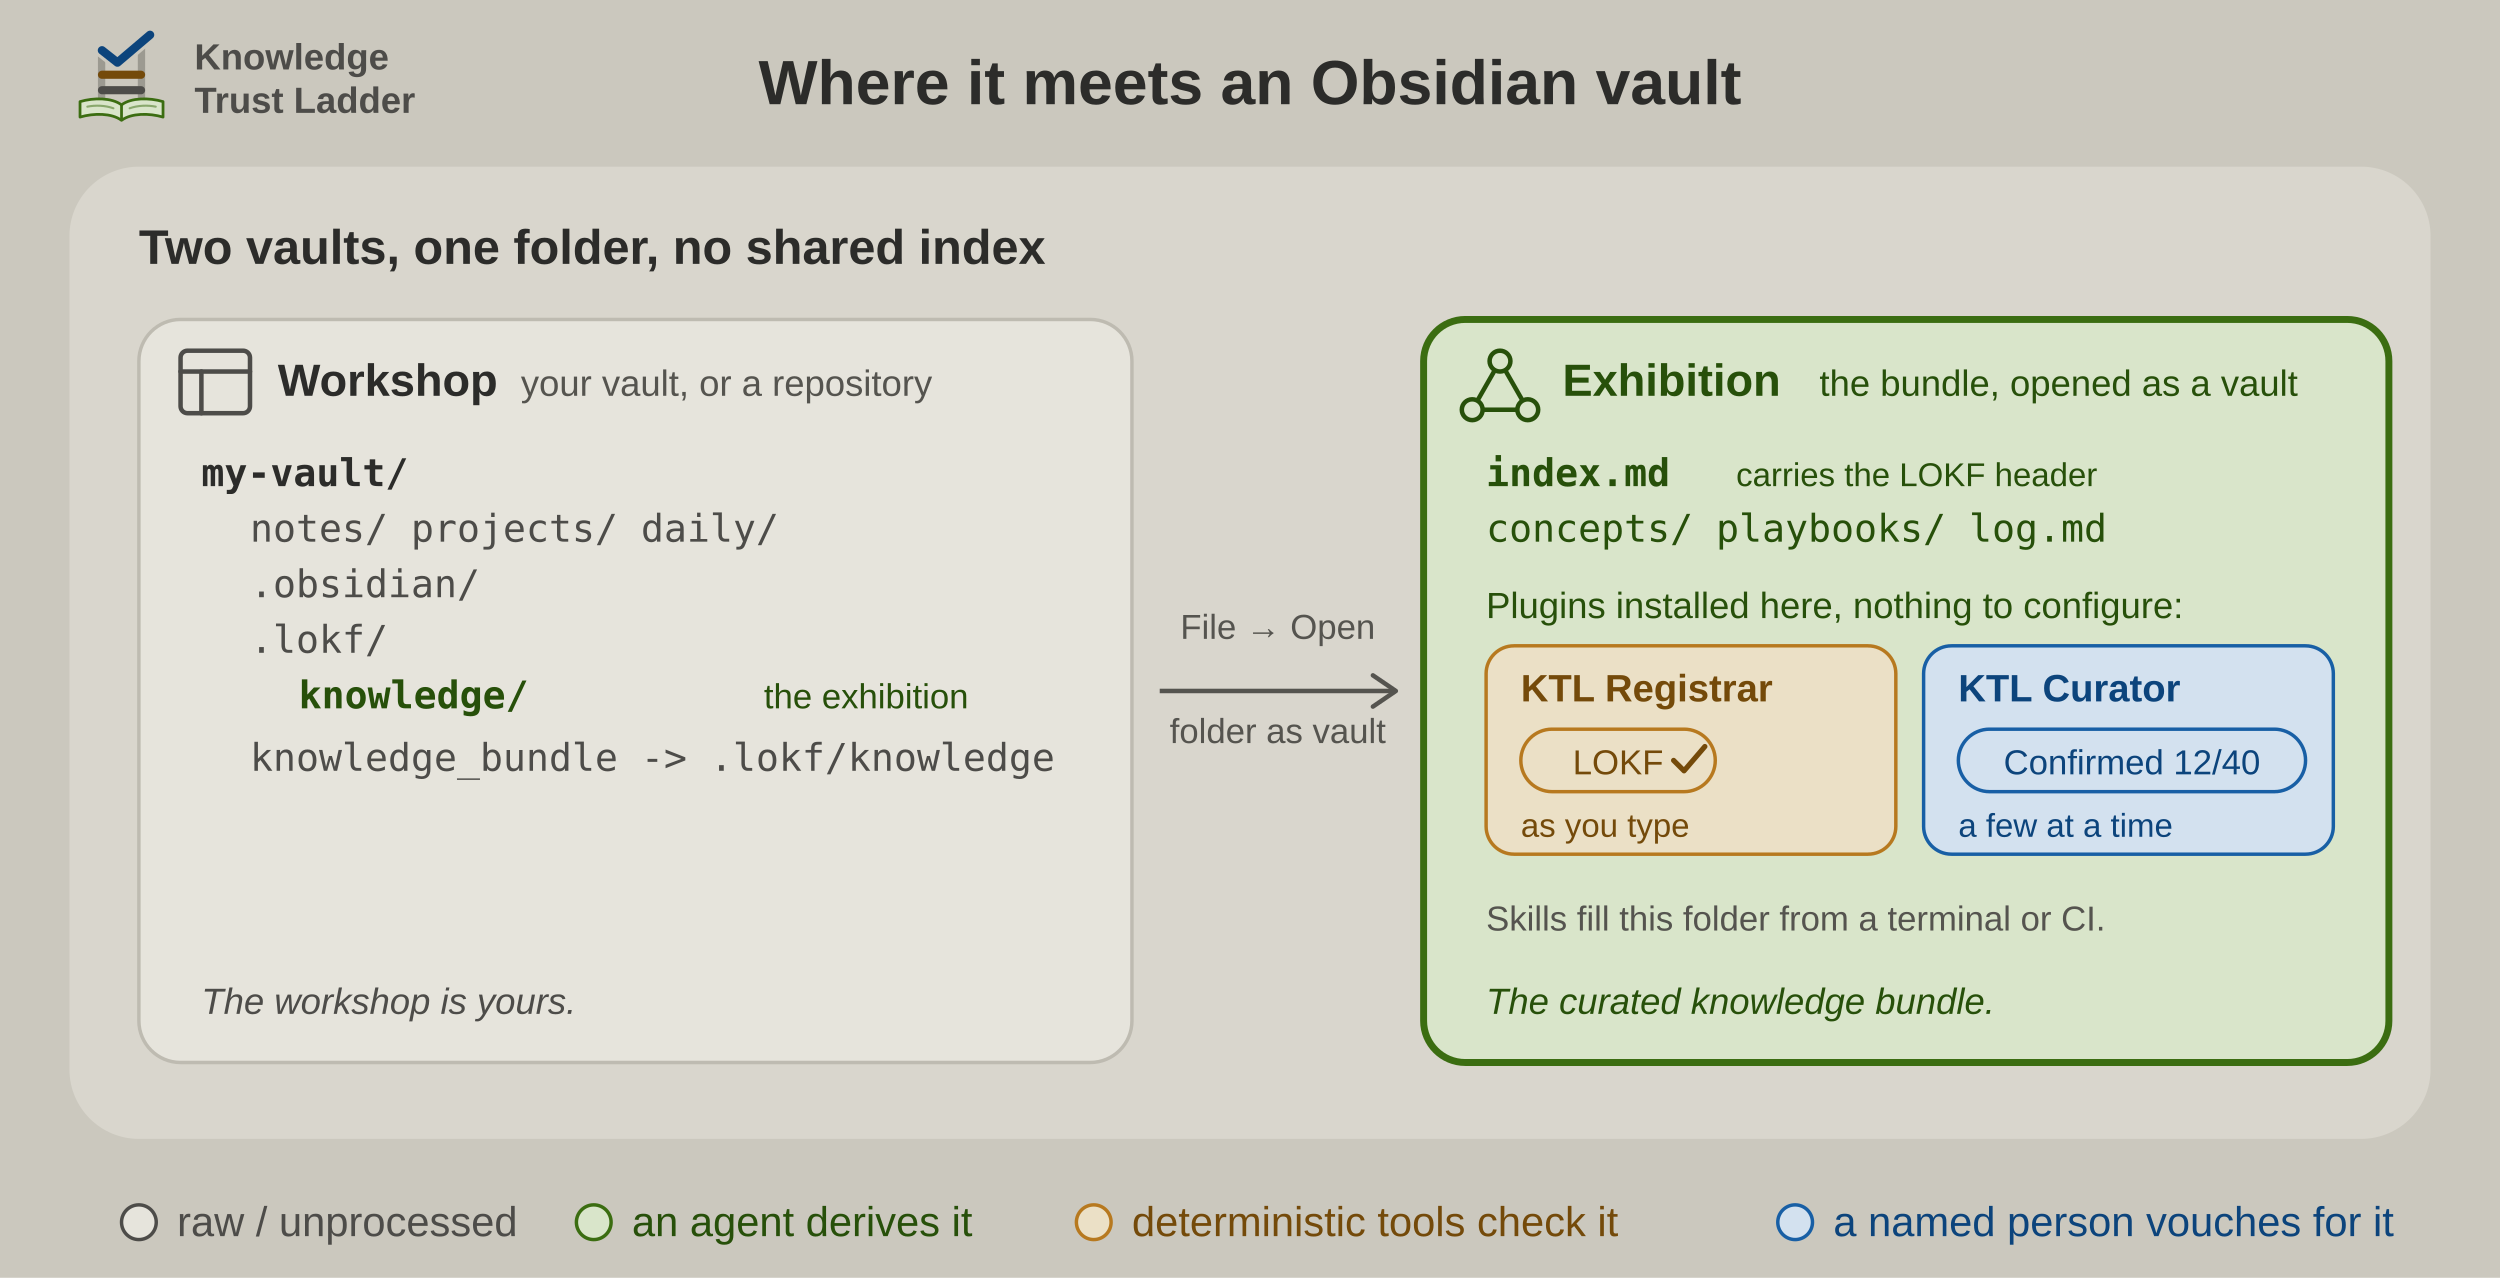
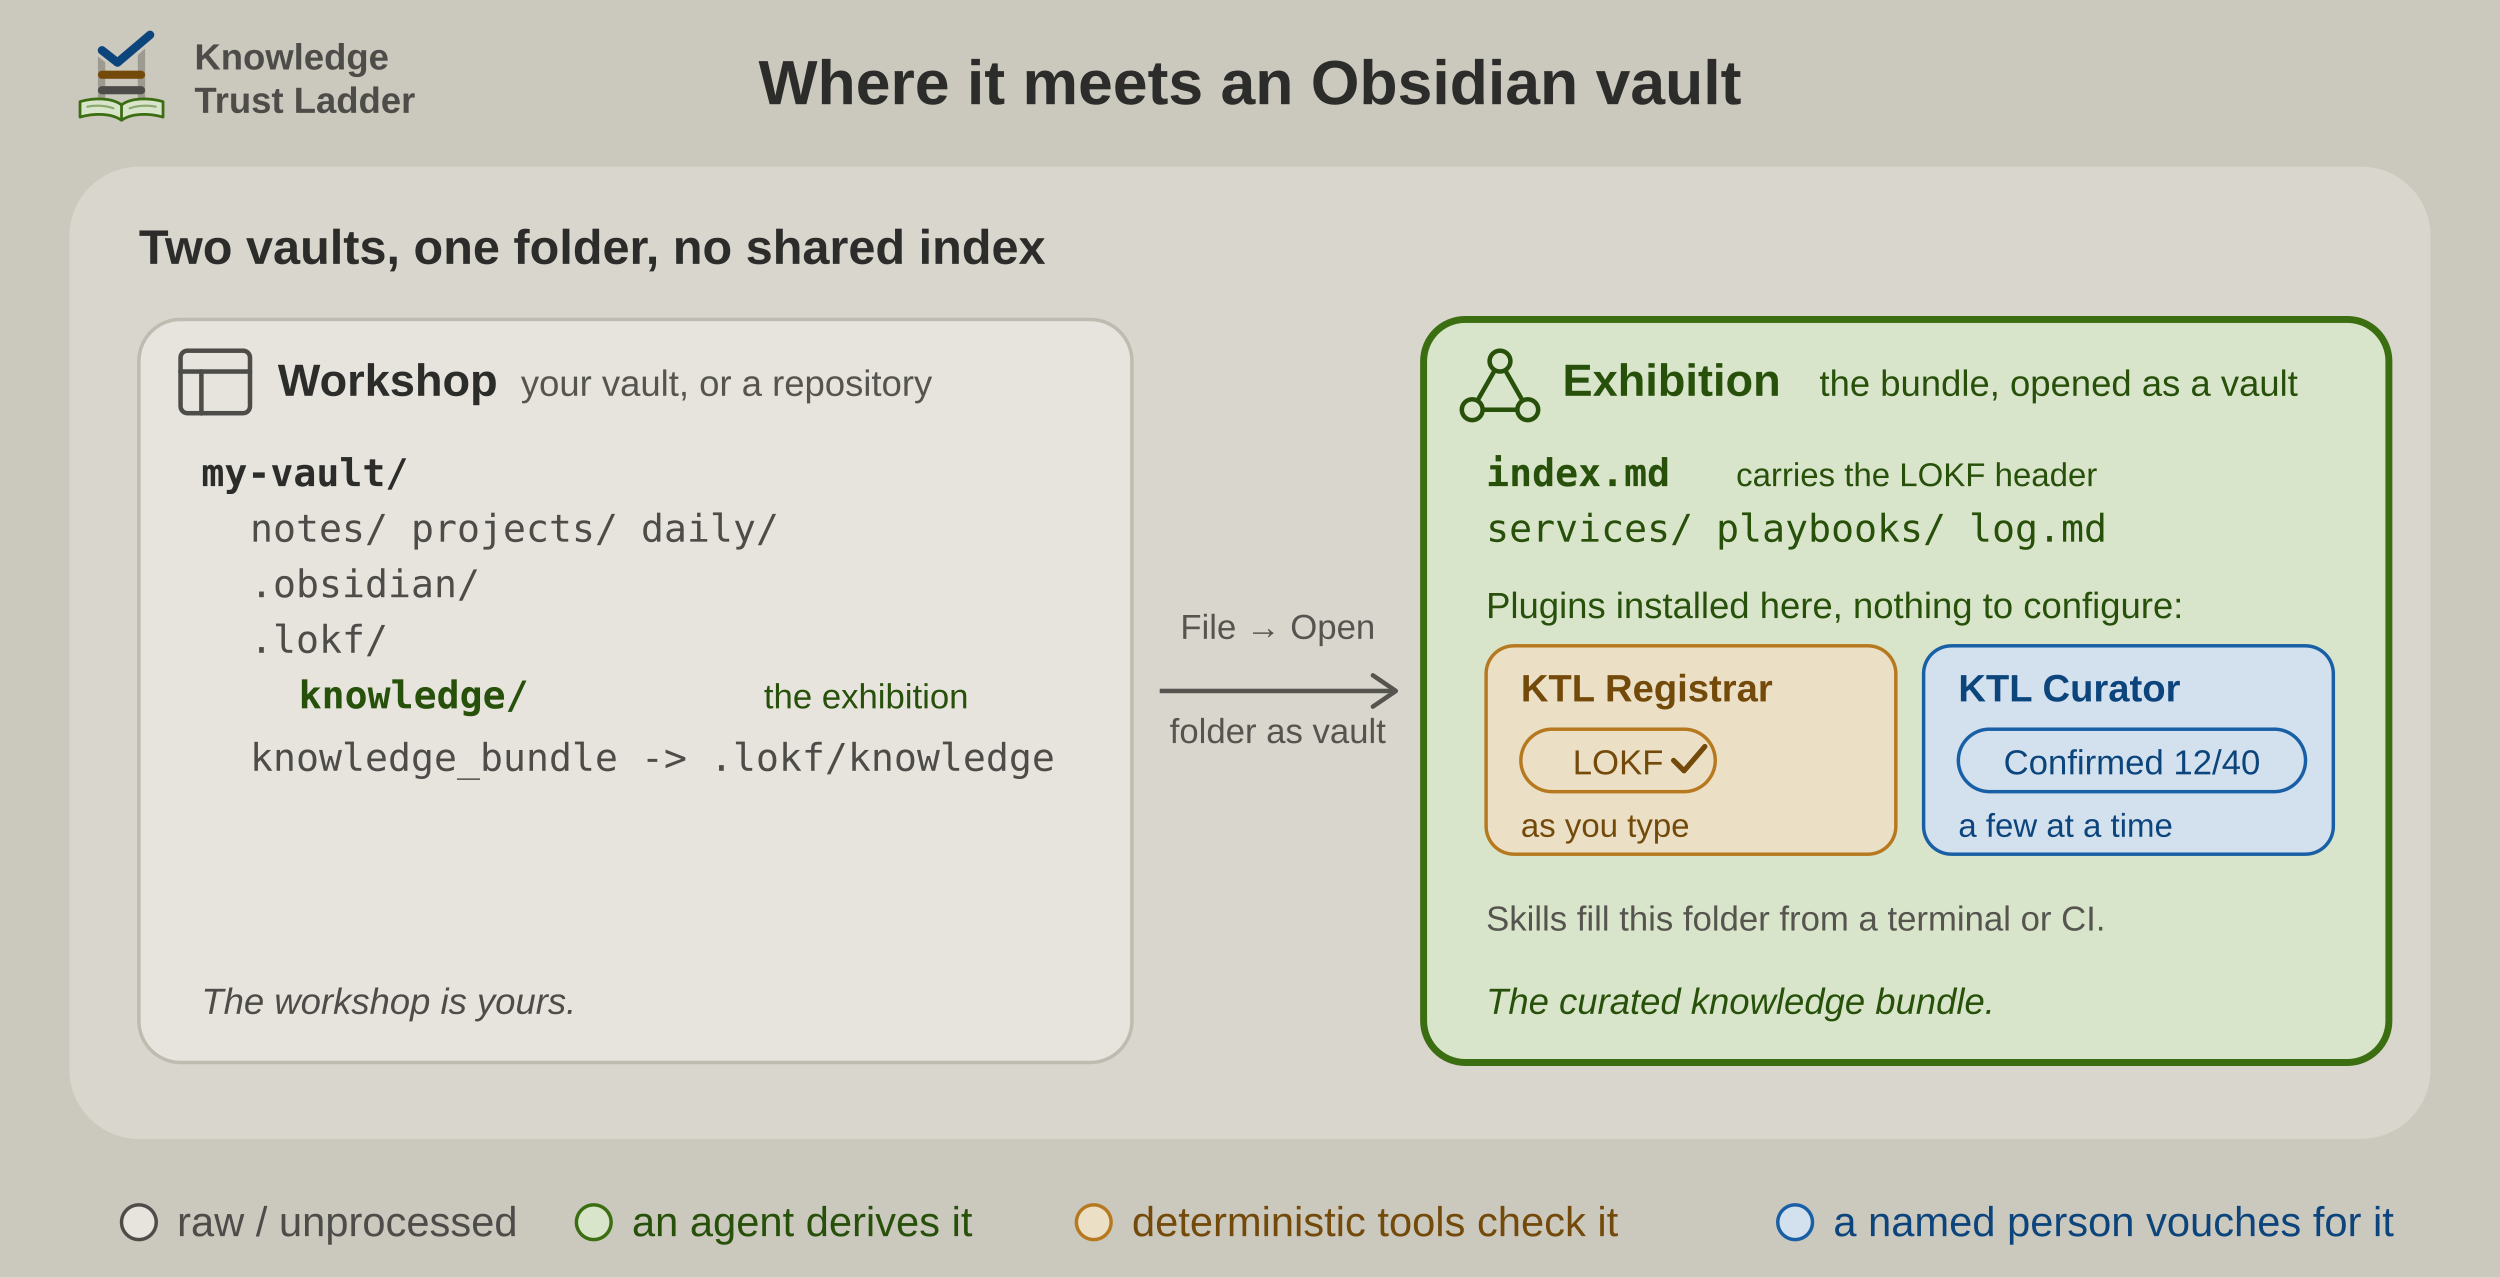
<svg xmlns="http://www.w3.org/2000/svg" width="720" height="368" viewBox="0 0 720 368" role="img" aria-labelledby="t d">
  <rect width="720" height="368" fill="#CBC8BE" />
  <g transform="translate(20,7) scale(0.46875)">
    <rect x="17.5" y="12" width="4.5" height="38" rx="2.25" fill="#9C9A91" />
    <rect x="42" y="12" width="4.5" height="38" rx="2.25" fill="#9C9A91" />
    <rect x="17.5" y="38" width="29" height="5" rx="2.5" fill="#4D4C49" />
    <rect x="17.5" y="28.5" width="29" height="5" rx="2.5" fill="#744A0A" />
    <path d="M20 16 L29.5 23.5 L49.5 6.5" fill="none" stroke="#CBC8BE" stroke-width="9" stroke-linecap="round" stroke-linejoin="round" />
    <path d="M20 16 L29.5 23.5 L49.5 6.5" fill="none" stroke="#0C447C" stroke-width="5.2" stroke-linecap="round" stroke-linejoin="round" />
    <path d="M32 49.5 C26 45 15 45 6.5 47.5 v9.5 C15 54.5 26 54.5 32 59 C38 54.5 49 54.5 57.5 57 v-9.5 C49 45 38 45 32 49.5 z" fill="#D9E5CA" stroke="#3B6D11" stroke-width="1.7" stroke-linejoin="round" />
    <line x1="32" y1="49.5" x2="32" y2="59" stroke="#3B6D11" stroke-width="1.7" />
    <path d="M11 50.6 C16 49.6 22 49.8 27 51.6 M37 51.6 C42 49.8 48 49.6 53 50.6" fill="none" stroke="#3B6D11" stroke-opacity=".5" stroke-width="1.3" stroke-linecap="round" />
  </g>
  <text x="56" y="20" font-family="Arial, sans-serif" font-size="10.5" font-weight="700" fill="#4D4C49">Knowledge</text>
  <text x="56" y="32.5" font-family="Arial, sans-serif" font-size="10.5" font-weight="700" fill="#4D4C49">Trust Ladder</text>
  <text x="360.0" y="30" text-anchor="middle" font-family="Arial, sans-serif" font-size="18" font-weight="700" fill="#2C2C2A">Where it meets an Obsidian vault</text>
  <rect x="20" y="48" width="680" height="280" rx="20" fill="#D9D6CD" />
  <text x="40" y="76" font-family="Arial, sans-serif" font-size="14" font-weight="700" fill="#2C2C2A">Two vaults, one folder, no shared index</text>
  <rect x="40" y="92" width="286" height="214" rx="12" fill="#E6E4DC" stroke="#BEBBB1" stroke-width="1" />
  <g transform="translate(62,110)" stroke="#4D4C49" stroke-width="1.3" fill="none" stroke-linecap="round" stroke-linejoin="round">
    <rect x="-10" y="-9" width="20" height="18" rx="2" />
    <line x1="-10" y1="-3" x2="10" y2="-3" />
    <line x1="-4" y1="-3" x2="-4" y2="9" />
  </g>
  <text x="80" y="114" font-family="Arial, sans-serif" font-size="13" font-weight="700" fill="#2C2C2A">Workshop</text>
  <text x="150" y="114" font-family="Arial, sans-serif" font-size="10.5" fill="#55544F">your vault, or a repository</text>
  <text x="58" y="140" font-family="Menlo, Consolas, monospace" font-size="11" font-weight="700" fill="#2C2C2A">my-vault/</text>
  <text x="72" y="156" font-family="Menlo, Consolas, monospace" font-size="11" fill="#4D4C49">notes/  projects/  daily/</text>
  <text x="72" y="172" font-family="Menlo, Consolas, monospace" font-size="11" fill="#4D4C49">.obsidian/</text>
  <text x="72" y="188" font-family="Menlo, Consolas, monospace" font-size="11" fill="#4D4C49">.lokf/</text>
  <text x="86" y="204" font-family="Menlo, Consolas, monospace" font-size="11" font-weight="700" fill="#27500A">knowledge/</text>
  <text x="72" y="222" font-family="Menlo, Consolas, monospace" font-size="11" fill="#4D4C49">knowledge_bundle  -&gt;  .lokf/knowledge</text>
  <text x="220" y="204" font-family="Arial, sans-serif" font-size="10" fill="#27500A">the exhibition</text>
  <text x="58" y="292" font-family="Arial, sans-serif" font-size="10.5" font-style="italic" fill="#4D4C49">The workshop is yours.</text>
  <line x1="334" y1="199" x2="402" y2="199" stroke="#55544F" stroke-width="1.3" />
  <path d="M395.4 203.5 L402 199 L395.4 194.5" fill="none" stroke="#55544F" stroke-width="1.3" stroke-linecap="round" stroke-linejoin="round" />
  <text x="368" y="184" text-anchor="middle" font-family="Arial, sans-serif" font-size="10" fill="#55544F">File → Open</text>
  <text x="368" y="214" text-anchor="middle" font-family="Arial, sans-serif" font-size="10" fill="#55544F">folder as vault</text>
  <rect x="410" y="92" width="278" height="214" rx="12" fill="#D9E5CA" stroke="#3B6D11" stroke-width="2" />
  <g transform="translate(432,112)" stroke="#27500A" stroke-width="1.3" fill="none" stroke-linecap="round" stroke-linejoin="round">
    <line x1="-8" y1="6" x2="0" y2="-8" />
    <line x1="8" y1="6" x2="0" y2="-8" />
    <line x1="-8" y1="6" x2="8" y2="6" />
    <circle cx="0" cy="-8" r="3" fill="#D9E5CA" />
    <circle cx="-8" cy="6" r="3" fill="#D9E5CA" />
    <circle cx="8" cy="6" r="3" fill="#D9E5CA" />
  </g>
  <text x="450" y="114" font-family="Arial, sans-serif" font-size="13" font-weight="700" fill="#27500A">Exhibition</text>
  <text x="524" y="114" font-family="Arial, sans-serif" font-size="10.5" fill="#27500A">the bundle, opened as a vault</text>
  <text x="428" y="140" font-family="Menlo, Consolas, monospace" font-size="11" font-weight="700" fill="#27500A">index.md</text>
  <text x="500" y="140" font-family="Arial, sans-serif" font-size="9.5" fill="#27500A">carries the LOKF header</text>
-   <text x="428" y="156" font-family="Menlo, Consolas, monospace" font-size="11" fill="#27500A">concepts/  playbooks/  log.md</text>
+   <text x="428" y="156" font-family="Menlo, Consolas, monospace" font-size="11" fill="#27500A">services/  playbooks/  log.md</text>
  <text x="428" y="178" font-family="Arial, sans-serif" font-size="10.5" fill="#27500A">Plugins installed here, nothing to configure:</text>
  <rect x="428" y="186" width="118" height="60" rx="8" fill="#EBE0C6" stroke="#B7791F" stroke-width="1" />
  <text x="438" y="202" font-family="Arial, sans-serif" font-size="11" font-weight="700" fill="#744A0A">KTL Registrar</text>
  <rect x="438" y="210" width="56" height="18" rx="9.0" fill="#EBE0C6" stroke="#B7791F" stroke-width="1" />
  <text x="466.0" y="223.0" text-anchor="middle" font-family="Arial, sans-serif" font-size="10" fill="#744A0A">LOKF   </text>
  <path d="M482 219 l3 3 l6 -7" fill="none" stroke="#744A0A" stroke-width="1.5" stroke-linecap="round" stroke-linejoin="round" />
  <text x="438" y="241" font-family="Arial, sans-serif" font-size="9.5" fill="#744A0A">as you type</text>
  <rect x="554" y="186" width="118" height="60" rx="8" fill="#D3E1EF" stroke="#185FA5" stroke-width="1" />
  <text x="564" y="202" font-family="Arial, sans-serif" font-size="11" font-weight="700" fill="#0C447C">KTL Curator</text>
  <rect x="564" y="210" width="100" height="18" rx="9.0" fill="#D3E1EF" stroke="#185FA5" stroke-width="1" />
  <text x="614.0" y="223.0" text-anchor="middle" font-family="Arial, sans-serif" font-size="10" fill="#0C447C">Confirmed 12/40</text>
  <text x="564" y="241" font-family="Arial, sans-serif" font-size="9.5" fill="#0C447C">a few at a time</text>
  <text x="428" y="268" font-family="Arial, sans-serif" font-size="10" fill="#55544F">Skills fill this folder from a terminal or CI.</text>
  <text x="428" y="292" font-family="Arial, sans-serif" font-size="10.5" font-style="italic" fill="#27500A">The curated knowledge bundle.</text>
  <circle cx="40" cy="352" r="5" fill="#E6E4DC" stroke="#4D4C49" stroke-width="1" />
  <text x="51" y="356" font-family="Arial, sans-serif" font-size="12" fill="#4D4C49">raw / unprocessed</text>
  <circle cx="171" cy="352" r="5" fill="#D9E5CA" stroke="#3B6D11" stroke-width="1" />
  <text x="182" y="356" font-family="Arial, sans-serif" font-size="12" fill="#27500A">an agent derives it</text>
  <circle cx="315" cy="352" r="5" fill="#EBE0C6" stroke="#B7791F" stroke-width="1" />
  <text x="326" y="356" font-family="Arial, sans-serif" font-size="12" fill="#744A0A">deterministic tools check it</text>
  <circle cx="517" cy="352" r="5" fill="#D3E1EF" stroke="#185FA5" stroke-width="1" />
  <text x="528" y="356" font-family="Arial, sans-serif" font-size="12" fill="#0C447C">a named person vouches for it</text>
</svg>
